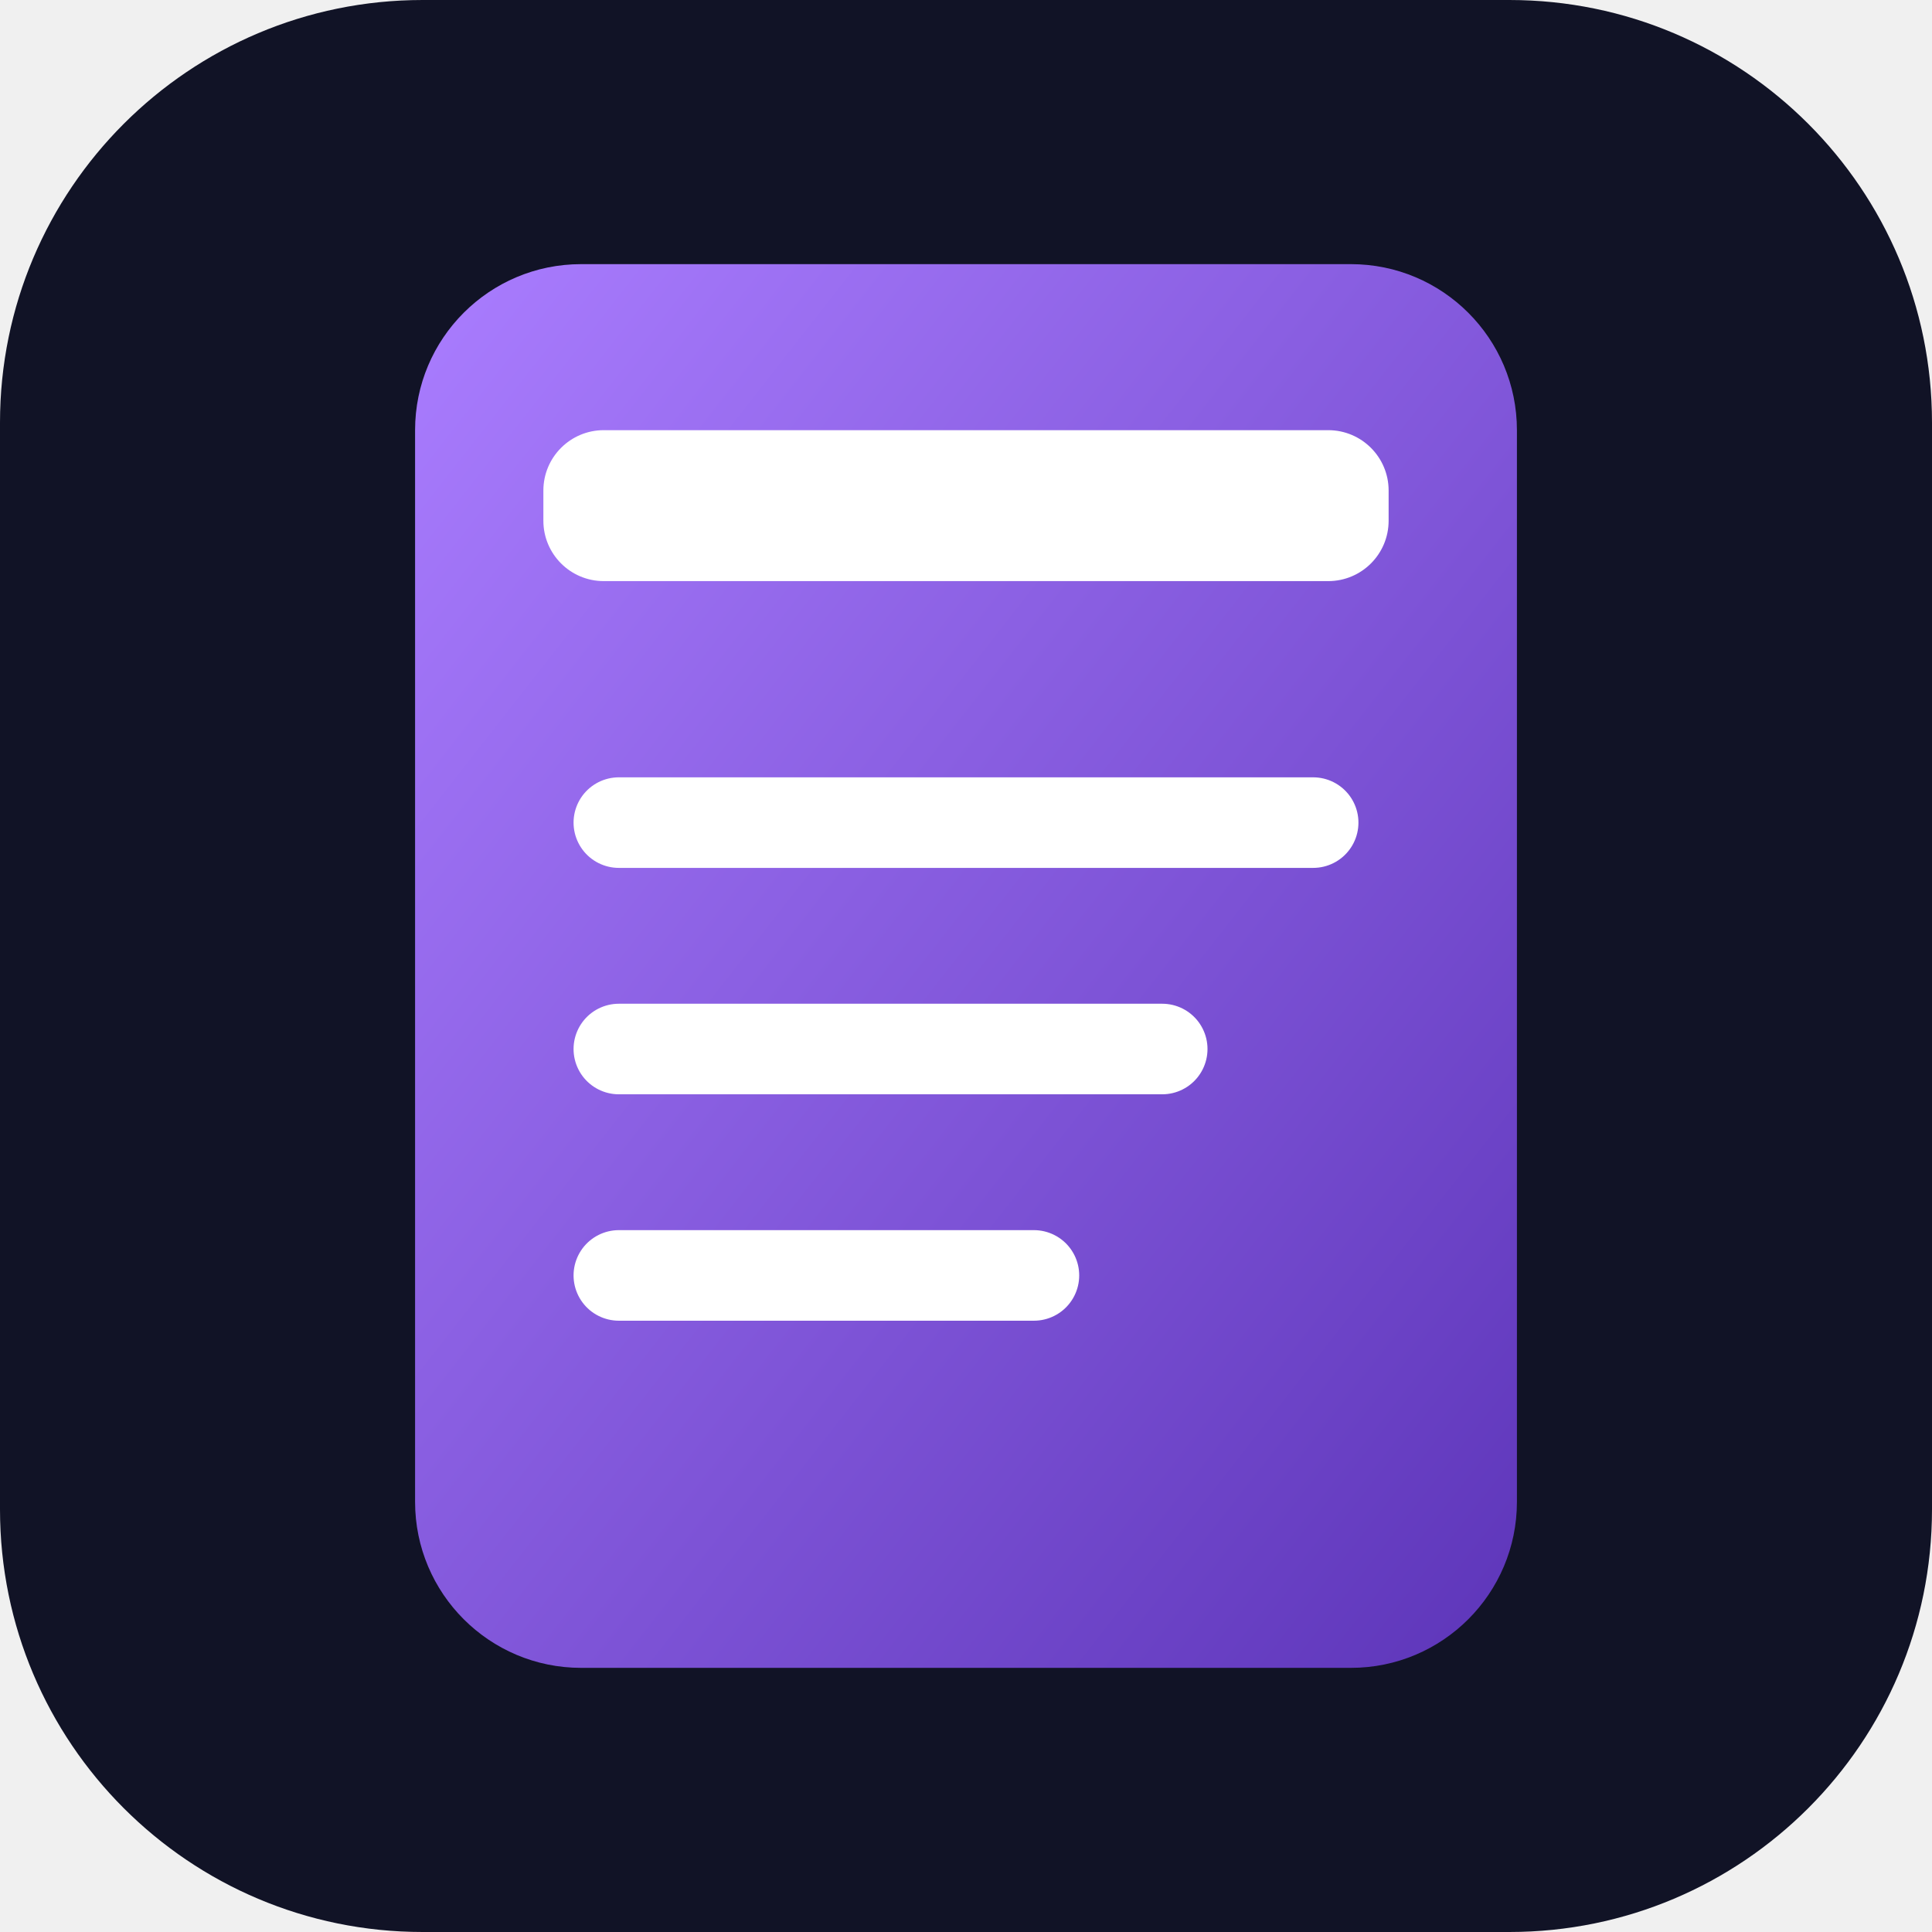
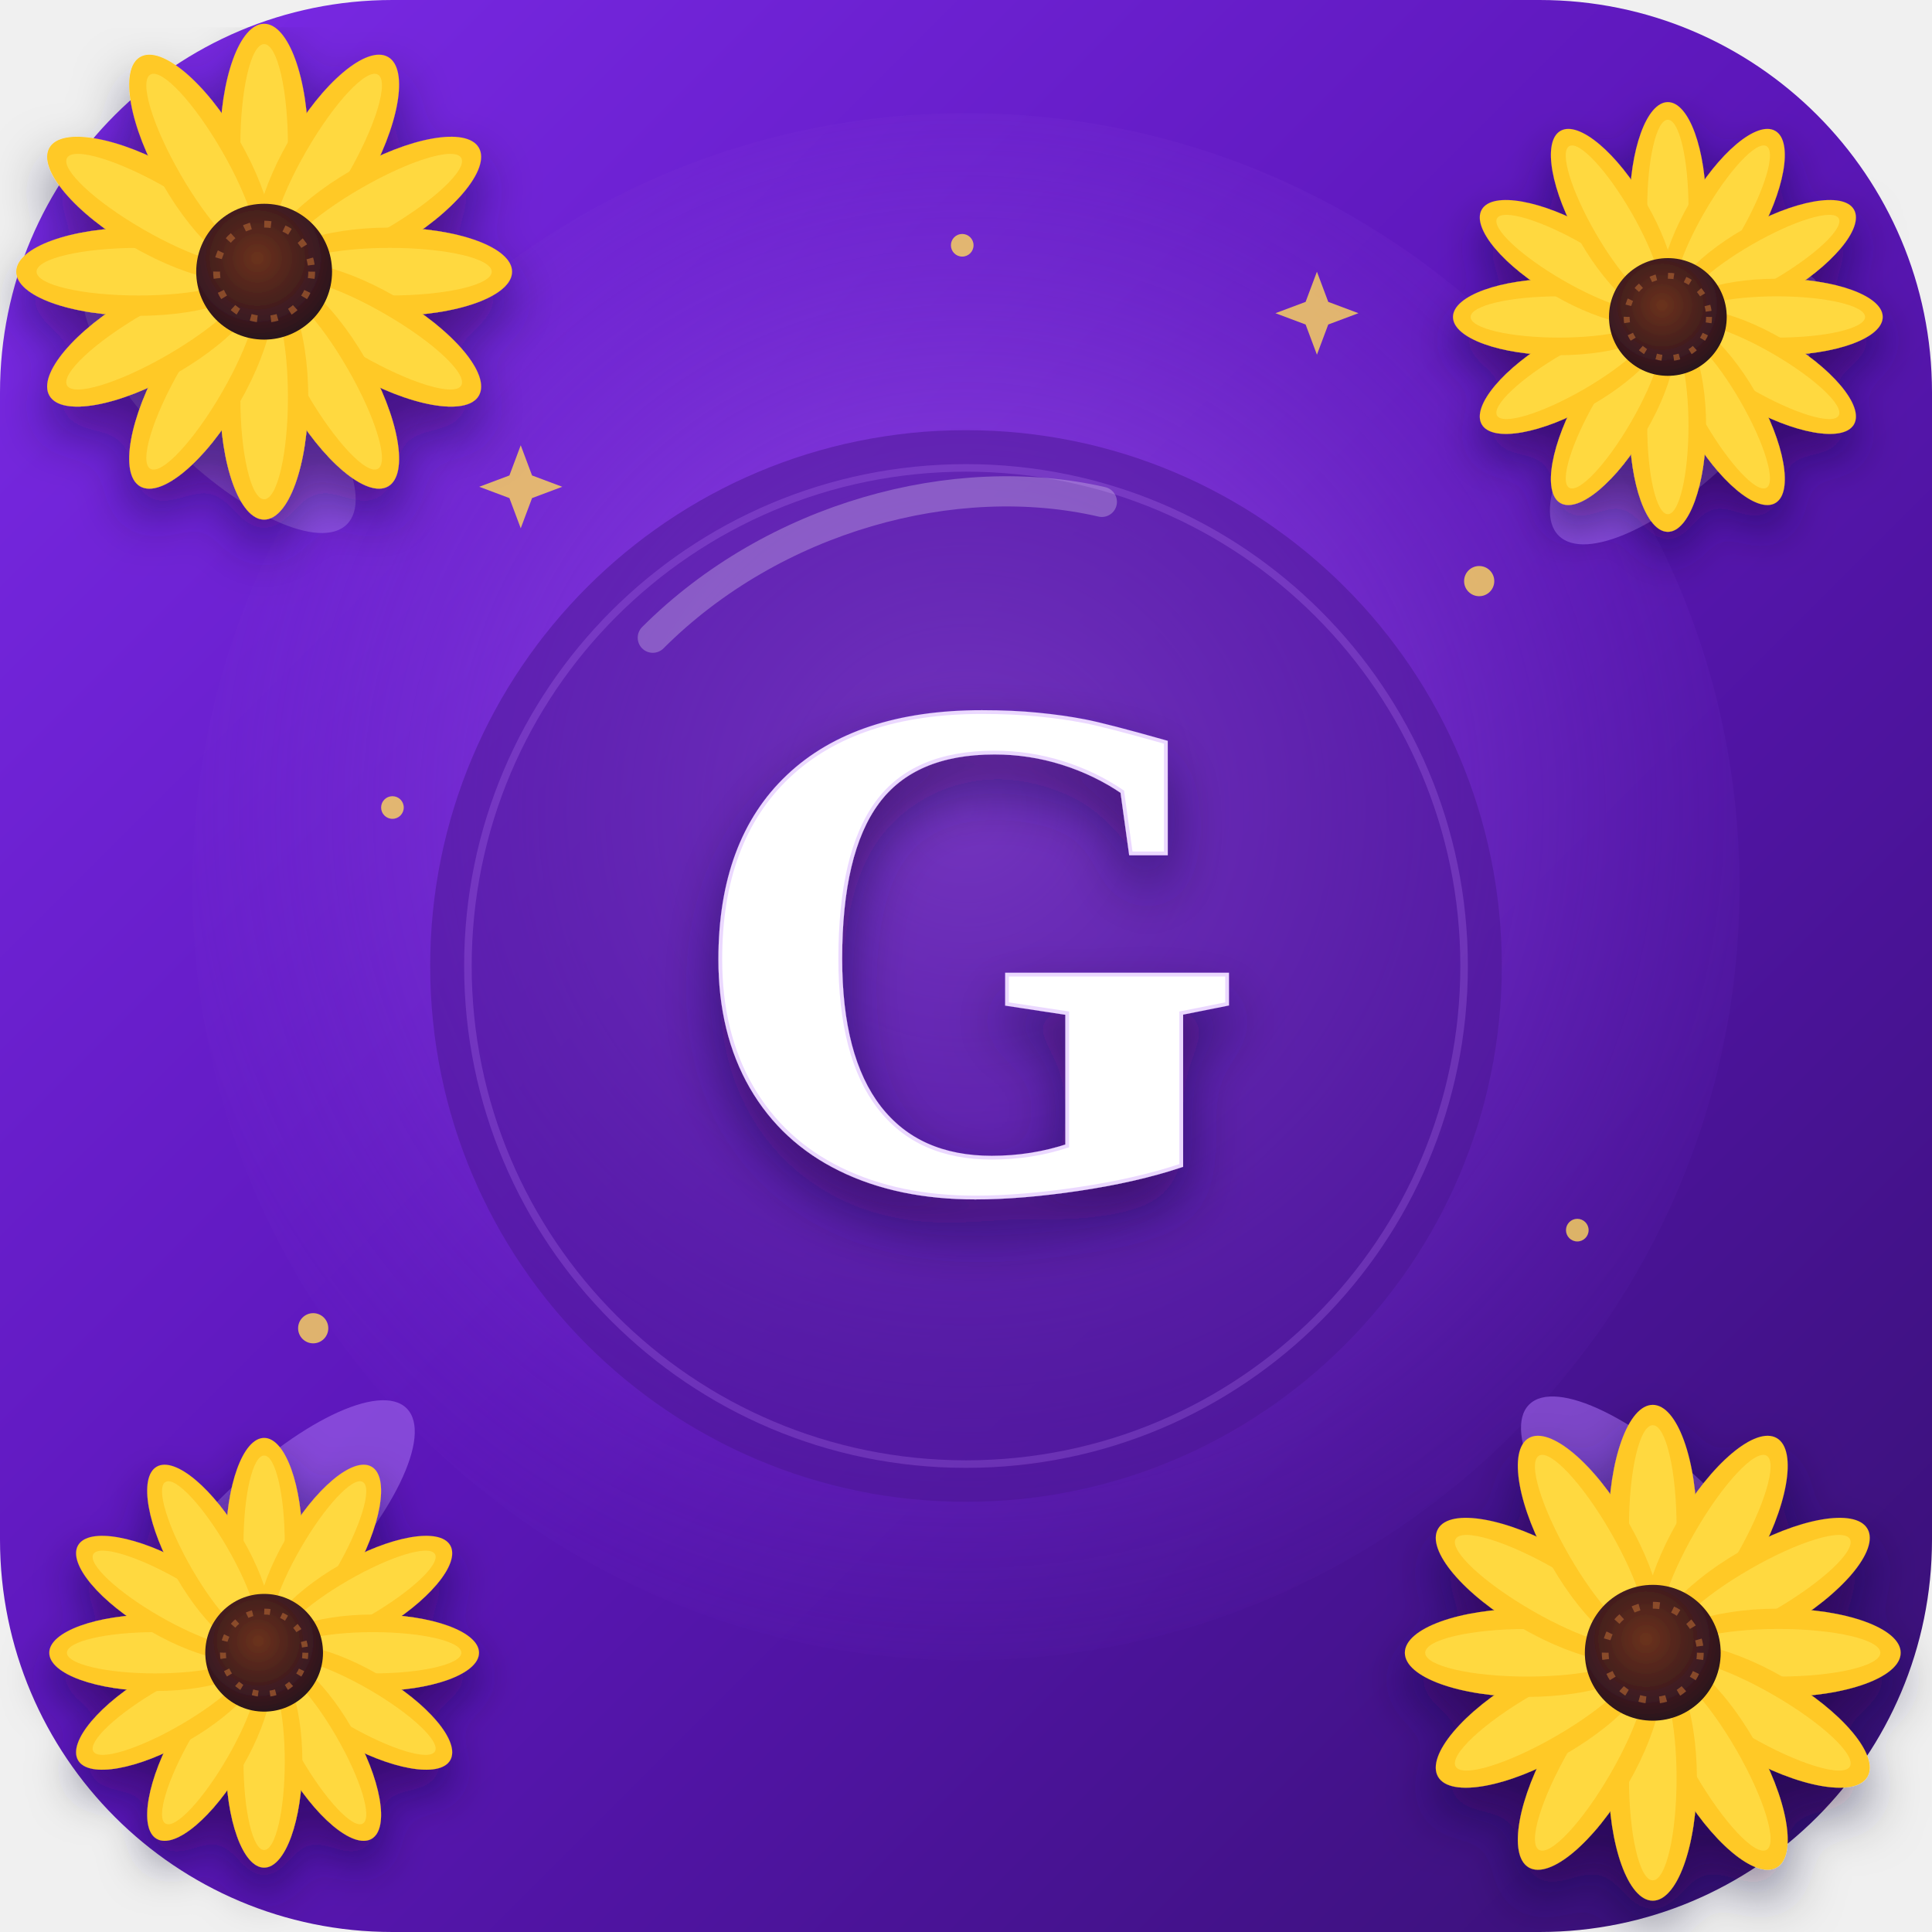
- <svg xmlns="http://www.w3.org/2000/svg" viewBox="0 0 256 256">
+ <svg xmlns="http://www.w3.org/2000/svg" viewBox="0 0 512 512" width="512" height="512">
  <defs>
-     <linearGradient id="g" x1="0" y1="0" x2="1" y2="1">
-       <stop stop-color="#aa7dff" />
-       <stop offset="1" stop-color="#5d35b9" />
+     <linearGradient id="bg" x1="0" y1="0" x2="1" y2="1">
+       <stop offset="0" stop-color="#7C2BE8" />
+       <stop offset="0.5" stop-color="#5B16B8" />
+       <stop offset="1" stop-color="#35106F" />
    </linearGradient>
+     <radialGradient id="glow" cx="50%" cy="45%" r="60%">
+       <stop offset="0" stop-color="#B86CFF" stop-opacity=".7" />
+       <stop offset="1" stop-color="#6A24C8" stop-opacity="0" />
+     </radialGradient>
+     <radialGradient id="seed" cx="45%" cy="40%" r="65%">
+       <stop offset="0" stop-color="#6B321D" />
+       <stop offset=".7" stop-color="#3B1A20" />
+       <stop offset="1" stop-color="#24101A" />
+     </radialGradient>
+     <filter id="shadow" x="-30%" y="-30%" width="160%" height="160%">
+       <feDropShadow dx="0" dy="8" stdDeviation="8" flood-color="#17052E" flood-opacity=".5" />
+     </filter>
+     <filter id="soft" x="-30%" y="-30%" width="160%" height="160%">
+       <feGaussianBlur stdDeviation="18" />
+     </filter>
+     <g id="petal">
+       <ellipse cx="0" cy="-37" rx="13" ry="36" fill="#FFC928" />
+       <ellipse cx="0" cy="-37" rx="7" ry="30" fill="#FFDF4A" opacity=".75" />
+     </g>
+     <g id="sunflower">
+       <use href="#petal" />
+       <use href="#petal" transform="rotate(30)" />
+       <use href="#petal" transform="rotate(60)" />
+       <use href="#petal" transform="rotate(90)" />
+       <use href="#petal" transform="rotate(120)" />
+       <use href="#petal" transform="rotate(150)" />
+       <use href="#petal" transform="rotate(180)" />
+       <use href="#petal" transform="rotate(210)" />
+       <use href="#petal" transform="rotate(240)" />
+       <use href="#petal" transform="rotate(270)" />
+       <use href="#petal" transform="rotate(300)" />
+       <use href="#petal" transform="rotate(330)" />
+       <circle r="20" fill="url(#seed)" />
+       <circle r="14" fill="none" stroke="#9A5630" stroke-width="2" stroke-dasharray="2 4" opacity=".8" />
+     </g>
  </defs>
-   <rect width="256" height="256" rx="56" fill="#111326" />
-   <rect x="55" y="35" width="146" height="186" rx="22" fill="url(#g)" />
-   <rect x="72" y="57" width="112" height="20" rx="8" fill="#fff" />
-   <path d="M82 109h92M82 139h72M82 169h55" stroke="#fff" stroke-width="12" stroke-linecap="round" />
+   <rect width="512" height="512" rx="104" fill="url(#bg)" />
+   <circle cx="256" cy="235" r="205" fill="url(#glow)" />
+   <g fill="#FFD95A" opacity=".8">
+     <circle cx="255" cy="65" r="3" />
+     <circle cx="392" cy="154" r="4" />
+     <circle cx="104" cy="214" r="3" />
+     <circle cx="418" cy="326" r="3" />
+     <circle cx="83" cy="352" r="4" />
+     <path d="M349 72l3 8 8 3-8 3-3 8-3-8-8-3 8-3z" />
+     <path d="M138 118l3 8 8 3-8 3-3 8-3-8-8-3 8-3z" />
+   </g>
+   <g fill="#9B63E8" opacity=".65">
+     <ellipse cx="58" cy="105" rx="18" ry="48" transform="rotate(-45 58 105)" />
+     <ellipse cx="447" cy="108" rx="18" ry="48" transform="rotate(45 447 108)" />
+     <ellipse cx="71" cy="410" rx="18" ry="52" transform="rotate(45 71 410)" />
+     <ellipse cx="442" cy="409" rx="18" ry="52" transform="rotate(-45 442 409)" />
+   </g>
+   <g transform="translate(70 72) scale(.9)" filter="url(#shadow)">
+     <use href="#sunflower" />
+   </g>
+   <g transform="translate(442 84) scale(.78)" filter="url(#shadow)">
+     <use href="#sunflower" />
+   </g>
+   <g transform="translate(70 438) scale(.78)" filter="url(#shadow)">
+     <use href="#sunflower" />
+   </g>
+   <g transform="translate(438 438) scale(.9)" filter="url(#shadow)">
+     <use href="#sunflower" />
+   </g>
+   <circle cx="256" cy="256" r="142" fill="#4A1692" opacity=".5" />
+   <circle cx="256" cy="256" r="132" fill="none" stroke="#C58AFF" stroke-opacity=".22" stroke-width="2" />
+   <text x="256" y="315" text-anchor="middle" font-family="Georgia, 'Times New Roman', serif" font-size="190" font-weight="700" fill="#FFFFFF" stroke="#EBD8FF" stroke-width="2" paint-order="stroke" filter="url(#shadow)">G</text>
+   <path d="M173 169 C205 137 253 124 292 133" fill="none" stroke="#FFFFFF" stroke-opacity=".25" stroke-width="8" stroke-linecap="round" />
</svg>
